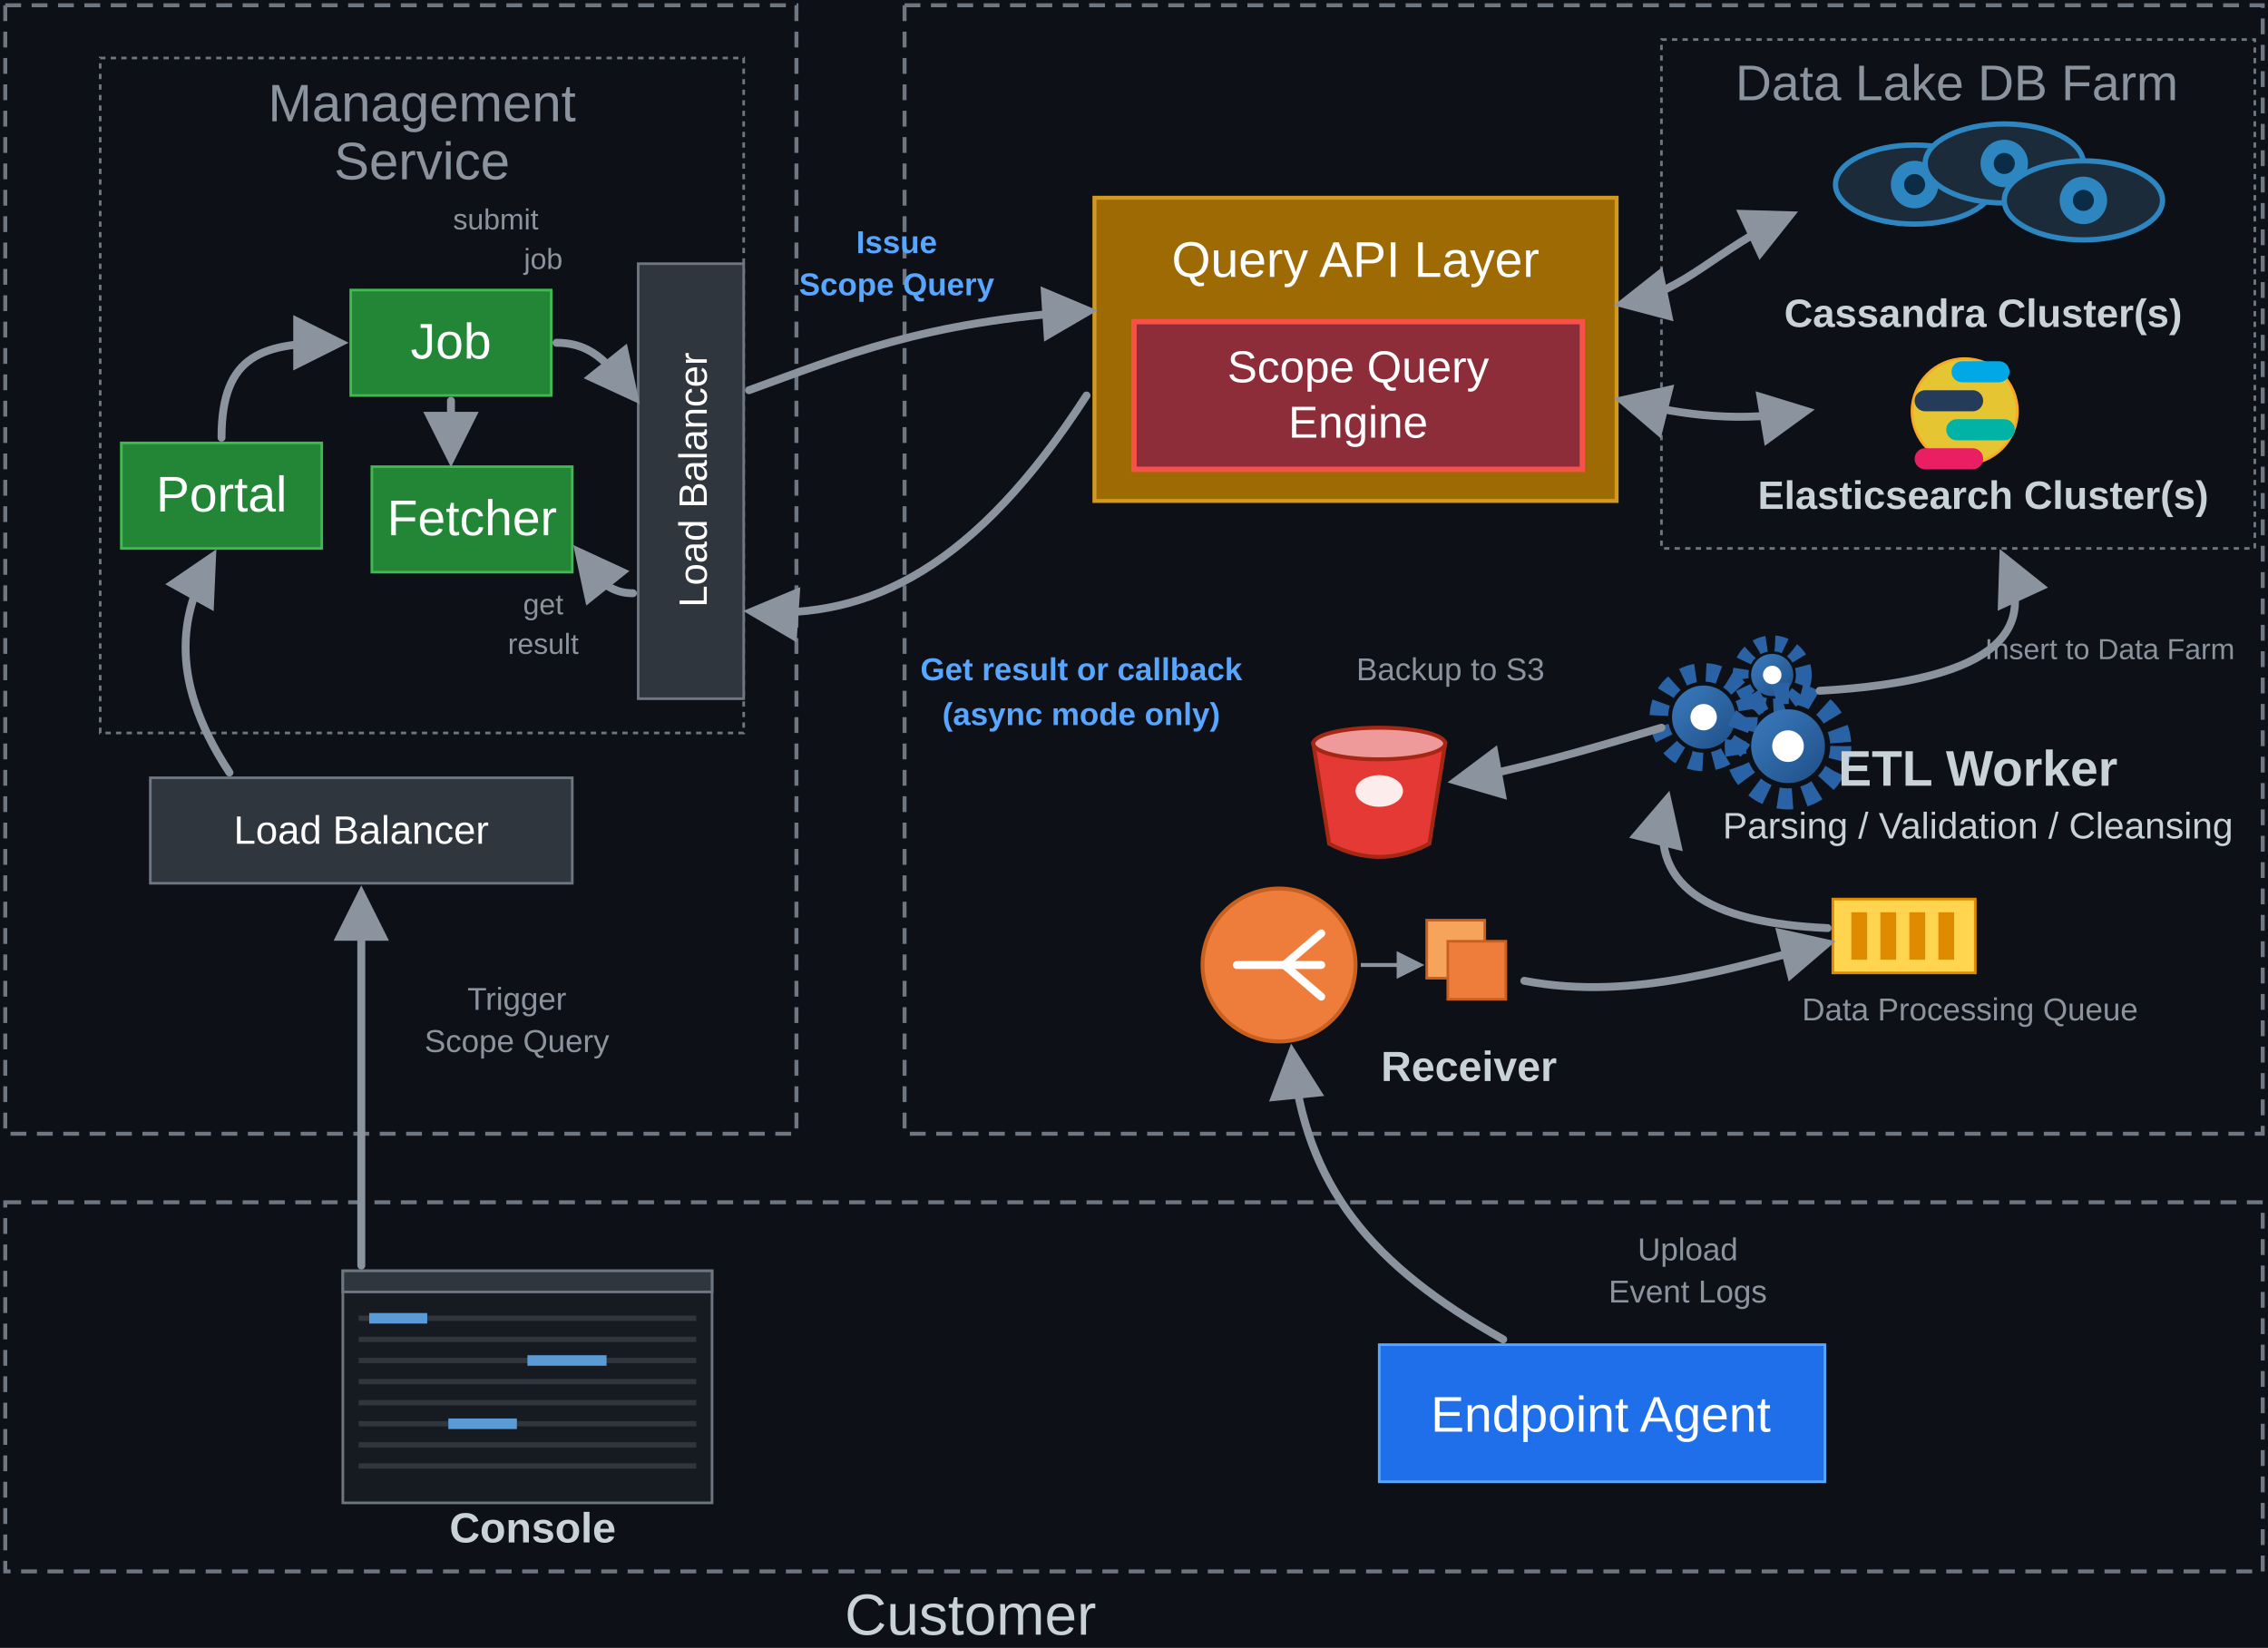
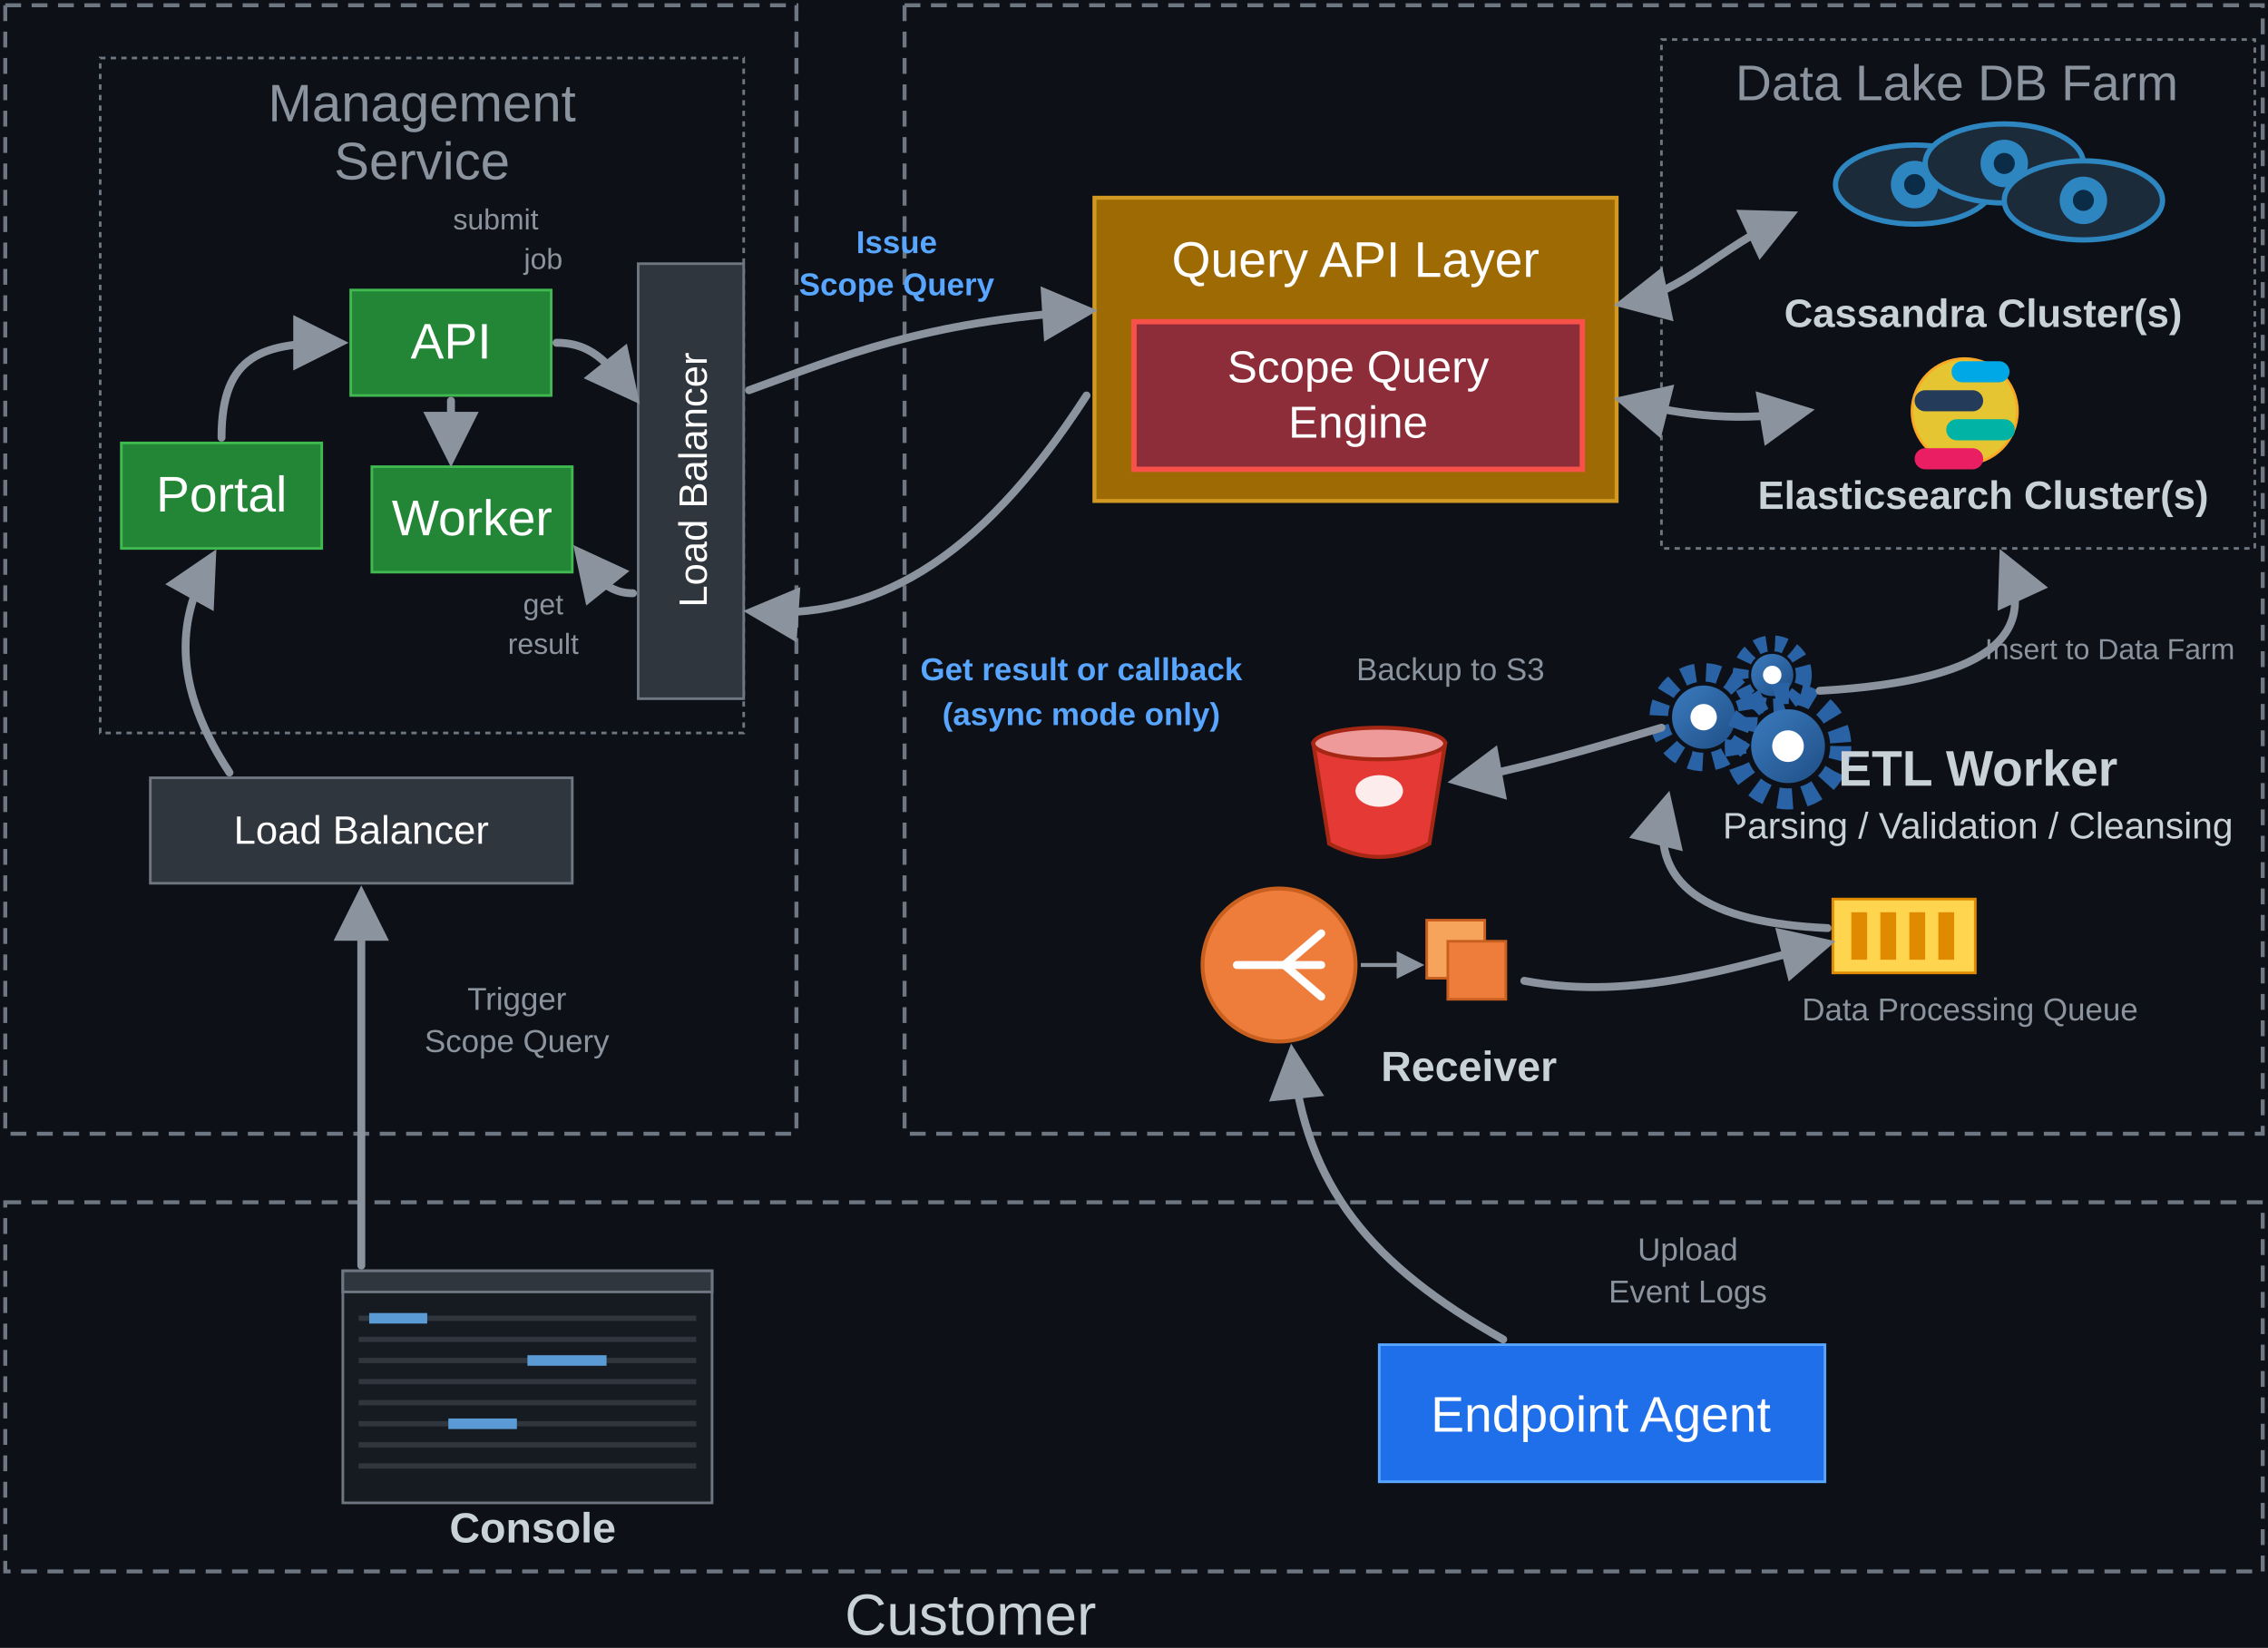
<svg xmlns="http://www.w3.org/2000/svg" viewBox="0 0 860 625" width="860" height="625" font-family="Arial, Helvetica, sans-serif">
  <defs>
    <marker id="ah" viewBox="0 0 10 10" refX="8" refY="5" markerWidth="7" markerHeight="7" orient="auto-start-reverse">
      <path d="M0 0 L10 5 L0 10 z" fill="#8b949e" />
    </marker>
    <linearGradient id="gearg" x1="0" y1="0" x2="1" y2="1">
      <stop offset="0" stop-color="#3b7bbf" />
      <stop offset="1" stop-color="#1f4f86" />
    </linearGradient>
  </defs>
  <rect width="860" height="625" fill="#0d1117" />
  <rect x="2" y="2" width="300" height="428" fill="none" stroke="#6e7681" stroke-width="1.5" stroke-dasharray="6 4" />
  <rect x="38" y="22" width="244" height="256" fill="none" stroke="#6e7681" stroke-width="1" stroke-dasharray="2 2" />
  <text x="160" y="46" text-anchor="middle" font-size="20" fill="#8b949e">Management</text>
  <text x="160" y="68" text-anchor="middle" font-size="20" fill="#8b949e">Service</text>
  <rect x="343" y="2" width="515" height="428" fill="none" stroke="#6e7681" stroke-width="1.5" stroke-dasharray="6 4" />
  <rect x="2" y="456" width="856" height="140" fill="none" stroke="#6e7681" stroke-width="1.5" stroke-dasharray="6 4" />
  <text x="368" y="620" text-anchor="middle" font-size="22" fill="#c9d1d9">Customer</text>
  <g font-size="19" text-anchor="middle" fill="#fff">
    <rect x="46" y="168" width="76" height="40" fill="#238636" stroke="#3fb950" />
    <text x="84" y="194">Portal</text>
    <rect x="133" y="110" width="76" height="40" fill="#238636" stroke="#3fb950" />
-     <text x="171" y="136">Job</text>
+     <text x="171" y="136">API</text>
    <rect x="141" y="177" width="76" height="40" fill="#238636" stroke="#3fb950" />
-     <text x="179" y="203">Fetcher</text>
+     <text x="179" y="203">Worker</text>
  </g>
  <text x="188" y="87" font-size="11" fill="#8b949e" text-anchor="middle">submit</text>
  <text x="206" y="102" font-size="11" fill="#8b949e" text-anchor="middle">job</text>
  <text x="206" y="233" font-size="11" fill="#8b949e" text-anchor="middle">get</text>
  <text x="206" y="248" font-size="11" fill="#8b949e" text-anchor="middle">result</text>
  <rect x="242" y="100" width="40" height="165" fill="#30363d" stroke="#6e7681" />
  <text transform="translate(268 182) rotate(-90)" text-anchor="middle" font-size="15" fill="#fff">Load Balancer</text>
  <rect x="57" y="295" width="160" height="40" fill="#30363d" stroke="#6e7681" />
  <text x="137" y="320" text-anchor="middle" font-size="15" fill="#fff">Load Balancer</text>
  <g>
    <rect x="130" y="482" width="140" height="88" fill="#161b22" stroke="#6e7681" />
    <rect x="130" y="482" width="140" height="8" fill="#30363d" stroke="#6e7681" />
    <g stroke="#30363d" stroke-width="2">
      <line x1="136" y1="500" x2="264" y2="500" />
      <line x1="136" y1="508" x2="264" y2="508" />
      <line x1="136" y1="516" x2="264" y2="516" />
      <line x1="136" y1="524" x2="264" y2="524" />
      <line x1="136" y1="532" x2="264" y2="532" />
      <line x1="136" y1="540" x2="264" y2="540" />
      <line x1="136" y1="548" x2="264" y2="548" />
      <line x1="136" y1="556" x2="264" y2="556" />
    </g>
    <g fill="#5b9bd5">
      <rect x="140" y="498" width="22" height="4" />
      <rect x="200" y="514" width="30" height="4" />
      <rect x="170" y="538" width="26" height="4" />
    </g>
  </g>
  <text x="202" y="585" text-anchor="middle" font-size="16" fill="#c9d1d9" font-weight="bold">Console</text>
  <rect x="415" y="75" width="198" height="115" fill="#9e6a03" stroke="#d29922" stroke-width="1.5" />
  <text x="514" y="105" text-anchor="middle" font-size="19" fill="#fff">Query API Layer</text>
  <rect x="430" y="122" width="170" height="56" fill="#8e2d3a" stroke="#f85149" stroke-width="2" />
  <text x="515" y="145" text-anchor="middle" font-size="17" fill="#fff">Scope Query</text>
  <text x="515" y="166" text-anchor="middle" font-size="17" fill="#fff">Engine</text>
  <rect x="630" y="15" width="225" height="193" fill="#0d1117" stroke="#6e7681" stroke-width="1" stroke-dasharray="2 2" />
  <text x="742" y="38" text-anchor="middle" font-size="19" fill="#8b949e">Data Lake DB Farm</text>
  <g>
    <ellipse cx="726" cy="70" rx="30" ry="15" fill="#1c2b3a" stroke="#2e86c1" stroke-width="2" />
    <circle cx="726" cy="70" r="9" fill="#2e86c1" />
    <circle cx="726" cy="70" r="4" fill="#0b2c47" />
    <ellipse cx="760" cy="62" rx="30" ry="15" fill="#1c2b3a" stroke="#2e86c1" stroke-width="2" />
    <circle cx="760" cy="62" r="9" fill="#2e86c1" />
    <circle cx="760" cy="62" r="4" fill="#0b2c47" />
    <ellipse cx="790" cy="76" rx="30" ry="15" fill="#1c2b3a" stroke="#2e86c1" stroke-width="2" />
    <circle cx="790" cy="76" r="9" fill="#2e86c1" />
    <circle cx="790" cy="76" r="4" fill="#0b2c47" />
  </g>
  <text x="752" y="124" text-anchor="middle" font-size="15" font-weight="bold" fill="#c9d1d9">Cassandra Cluster(s)</text>
  <g>
    <circle cx="745" cy="156" r="20" fill="#fdd835" opacity="0.9" />
    <circle cx="745" cy="156" r="20" fill="none" stroke="#f9a825" />
    <rect x="726" y="148" width="26" height="8" rx="4" fill="#243b5a" />
    <rect x="738" y="159" width="26" height="8" rx="4" fill="#00b3a4" />
    <rect x="726" y="170" width="26" height="8" rx="4" fill="#e91e63" />
    <rect x="740" y="137" width="22" height="8" rx="4" fill="#00a9e5" />
  </g>
  <text x="752" y="193" text-anchor="middle" font-size="15" font-weight="bold" fill="#c9d1d9">Elasticsearch Cluster(s)</text>
  <g>
    <path d="M498 282 L548 282 L542 320 Q523 330 504 320 Z" fill="#e53935" stroke="#a52714" stroke-width="1.5" />
    <ellipse cx="523" cy="282" rx="25" ry="6" fill="#ef9a9a" stroke="#a52714" stroke-width="1.5" />
    <ellipse cx="523" cy="300" rx="9" ry="6" fill="#fff" opacity="0.9" />
  </g>
  <text x="550" y="258" text-anchor="middle" font-size="12" fill="#8b949e">Backup to S3</text>
  <g>
    <circle cx="672" cy="256" r="12" fill="none" stroke="#2a62a6" stroke-width="6" stroke-dasharray="4 3.2" />
    <circle cx="672" cy="256" r="8" fill="url(#gearg)" />
    <circle cx="672" cy="256" r="3.5" fill="#fff" />
    <circle cx="646" cy="272" r="17" fill="none" stroke="#2a62a6" stroke-width="7" stroke-dasharray="5 4" />
    <circle cx="646" cy="272" r="12" fill="url(#gearg)" />
    <circle cx="646" cy="272" r="5" fill="#fff" />
    <circle cx="678" cy="283" r="20" fill="none" stroke="#2a62a6" stroke-width="8" stroke-dasharray="5.5 4.4" />
    <circle cx="678" cy="283" r="14" fill="url(#gearg)" />
    <circle cx="678" cy="283" r="6" fill="#fff" />
  </g>
  <text x="800" y="250" text-anchor="middle" font-size="11" fill="#8b949e">Insert to Data Farm</text>
  <text x="750" y="298" text-anchor="middle" font-size="19" font-weight="bold" fill="#c9d1d9">ETL Worker</text>
  <text x="750" y="318" text-anchor="middle" font-size="14" fill="#c9d1d9">Parsing / Validation / Cleansing</text>
  <g>
    <rect x="695" y="341" width="54" height="28" fill="#ffd54f" stroke="#e08a00" />
    <g fill="#e08a00">
      <rect x="702" y="346" width="6" height="18" />
      <rect x="713" y="346" width="6" height="18" />
      <rect x="724" y="346" width="6" height="18" />
      <rect x="735" y="346" width="6" height="18" />
    </g>
  </g>
  <text x="747" y="387" text-anchor="middle" font-size="12" fill="#8b949e">Data Processing Queue</text>
  <g>
    <circle cx="485" cy="366" r="29" fill="#ee7d3c" stroke="#c9601f" stroke-width="1.5" />
    <g stroke="#fff" stroke-width="3" fill="none" stroke-linecap="round" stroke-linejoin="round">
      <path d="M469 366 H487" />
      <path d="M487 366 L501 354" />
      <path d="M487 366 L501 378" />
      <path d="M487 366 H501" />
    </g>
    <rect x="541" y="349" width="22" height="22" fill="#f6a35c" stroke="#c9601f" />
    <rect x="549" y="357" width="22" height="22" fill="#ee7d3c" stroke="#c9601f" />
  </g>
  <path d="M516 366 L538 366" stroke="#8b949e" stroke-width="1.5" marker-end="url(#ah)" fill="none" />
  <text x="557" y="410" text-anchor="middle" font-size="16" font-weight="bold" fill="#c9d1d9">Receiver</text>
  <rect x="523" y="510" width="169" height="52" fill="#1f6feb" stroke="#58a6ff" />
  <text x="607" y="543" text-anchor="middle" font-size="19" fill="#fff">Endpoint Agent</text>
  <g fill="none" stroke="#8b949e" stroke-width="3" stroke-linecap="round" marker-end="url(#ah)">
    <path d="M84 166 C84 134 100 130 128 130" />
    <path d="M211 130 C226 130 232 140 240 150" />
    <path d="M171 152 L171 173" />
    <path d="M240 225 C228 225 224 215 220 210" />
    <path d="M284 148 C320 135 350 122 412 118" />
    <path d="M412 150 C370 215 330 235 286 232" />
    <path d="M87 293 C62 255 70 230 80 212" />
    <path d="M137 480 L137 340" />
    <path d="M690 262 C760 258 772 238 760 212" />
    <path d="M630 276 C600 285 575 292 553 296" />
    <path d="M578 372 C620 380 660 366 692 358" />
    <path d="M693 352 C648 350 624 336 632 304" />
    <path d="M570 508 C520 480 495 450 490 400" />
  </g>
  <g fill="none" stroke="#8b949e" stroke-width="3" stroke-linecap="round" marker-end="url(#ah)" marker-start="url(#ah)">
    <path d="M616 115 C640 110 650 95 678 82" />
    <path d="M616 152 C640 158 660 160 684 156" />
  </g>
  <g font-size="12" text-anchor="middle">
    <text x="340" y="96" fill="#58a6ff" font-weight="bold">Issue</text>
    <text x="340" y="112" fill="#58a6ff" font-weight="bold">Scope Query</text>
    <text x="410" y="258" fill="#58a6ff" font-weight="bold">Get result or callback</text>
    <text x="410" y="275" fill="#58a6ff" font-weight="bold">(async mode only)</text>
    <text x="196" y="383" fill="#8b949e">Trigger</text>
    <text x="196" y="399" fill="#8b949e">Scope Query</text>
    <text x="640" y="478" fill="#8b949e">Upload</text>
    <text x="640" y="494" fill="#8b949e">Event Logs</text>
  </g>
</svg>
